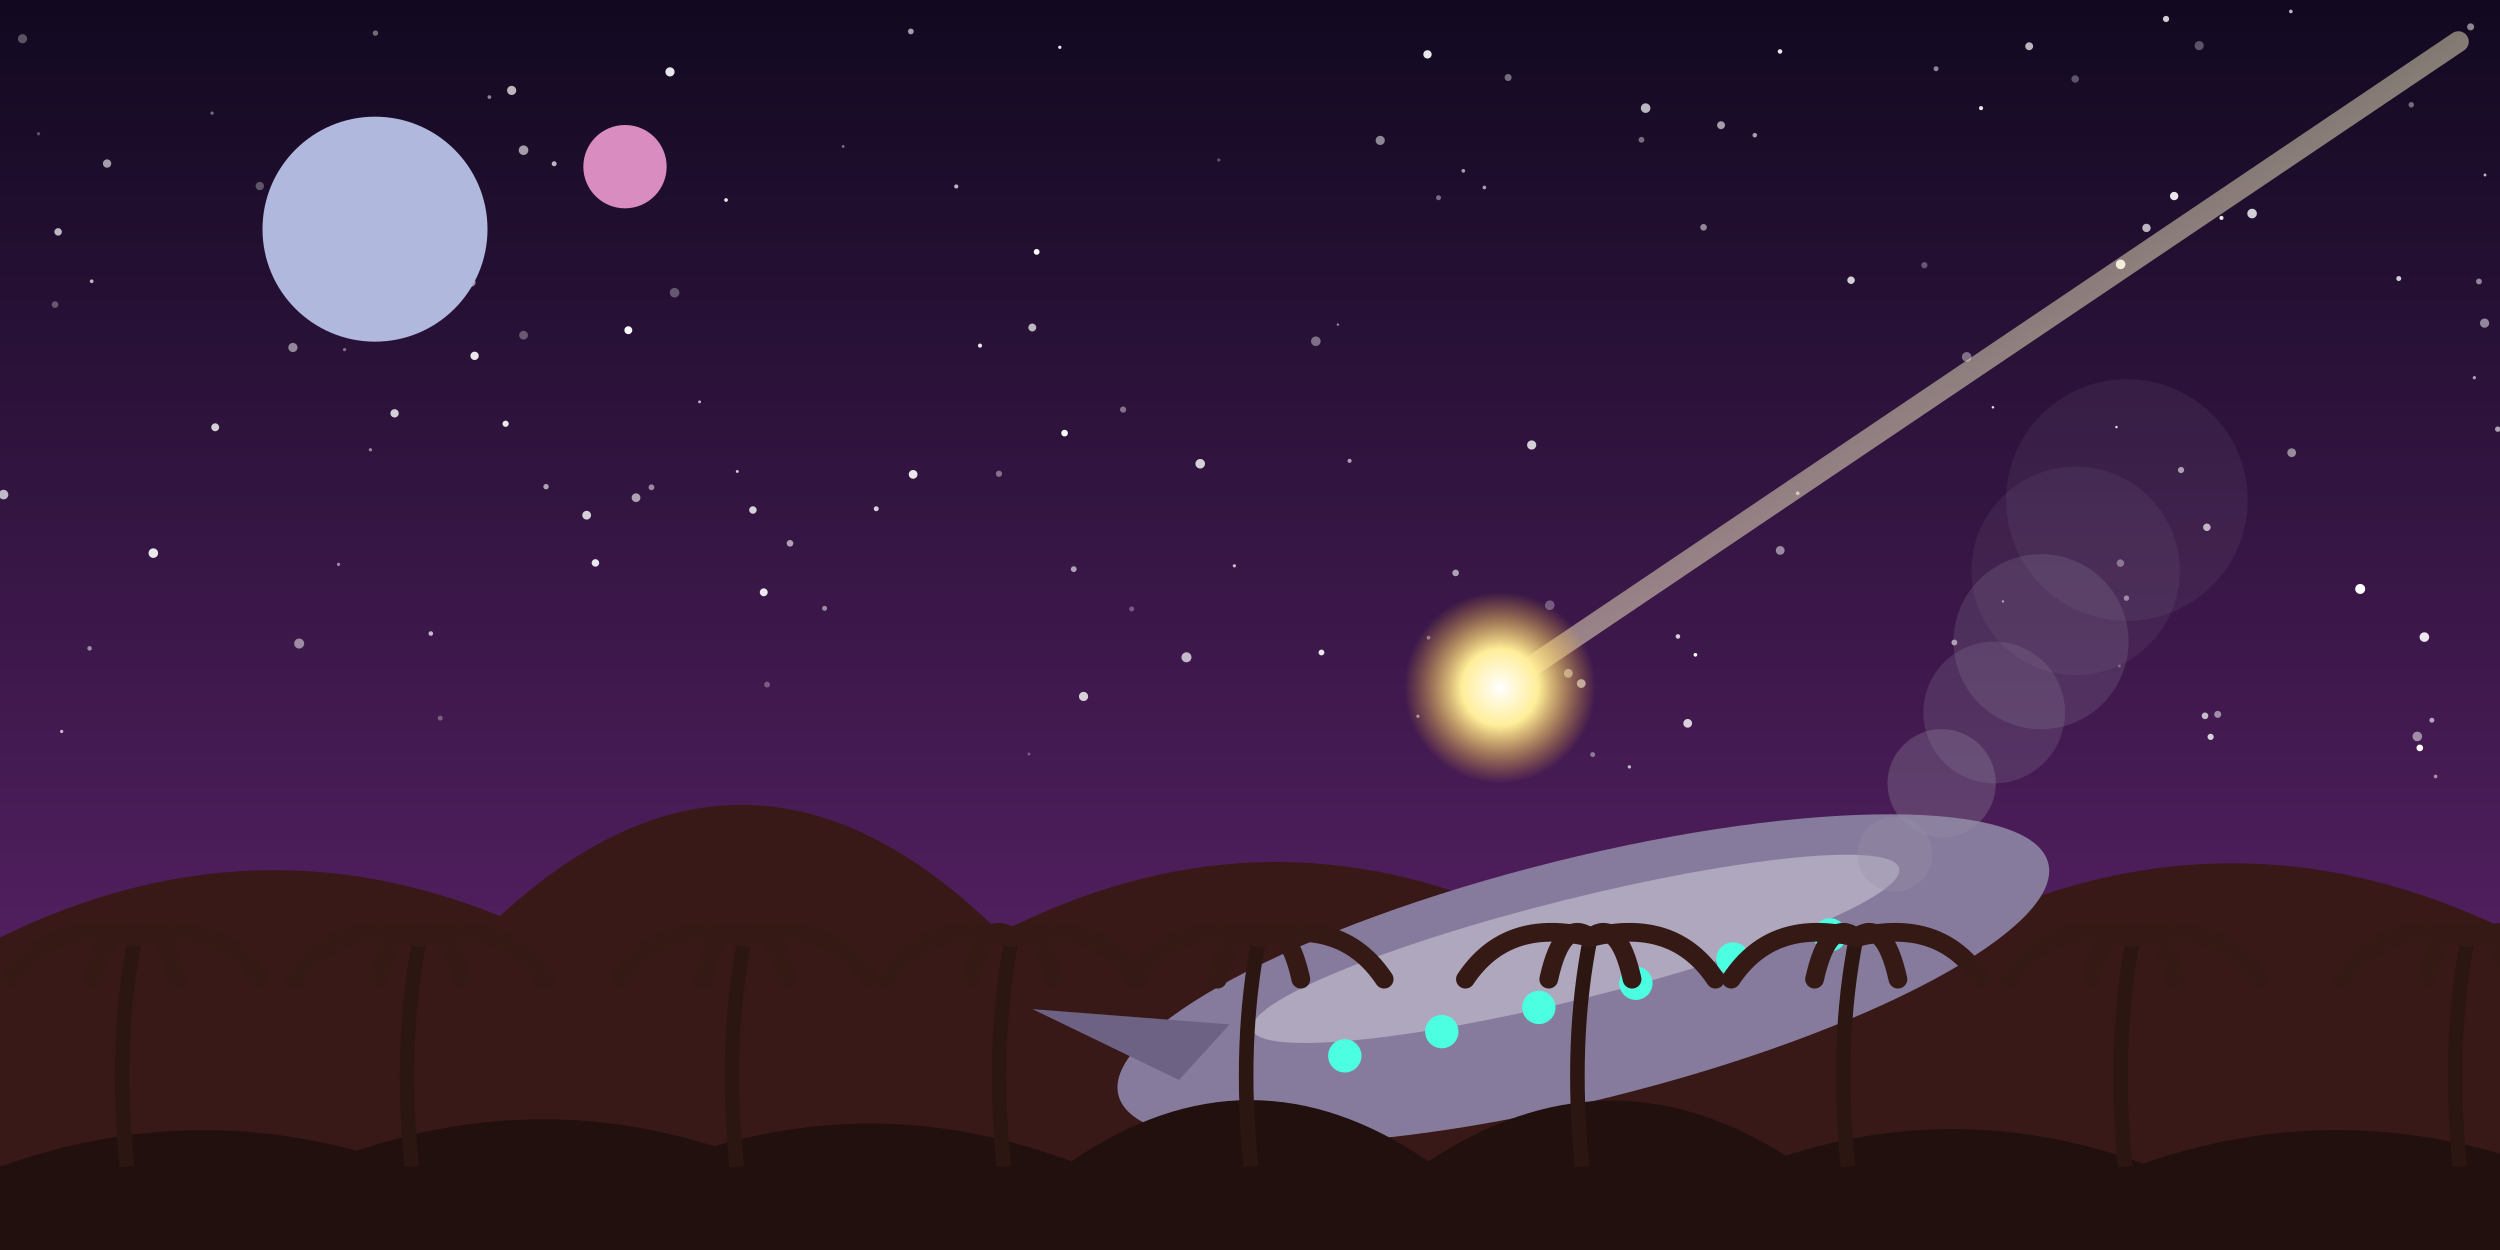
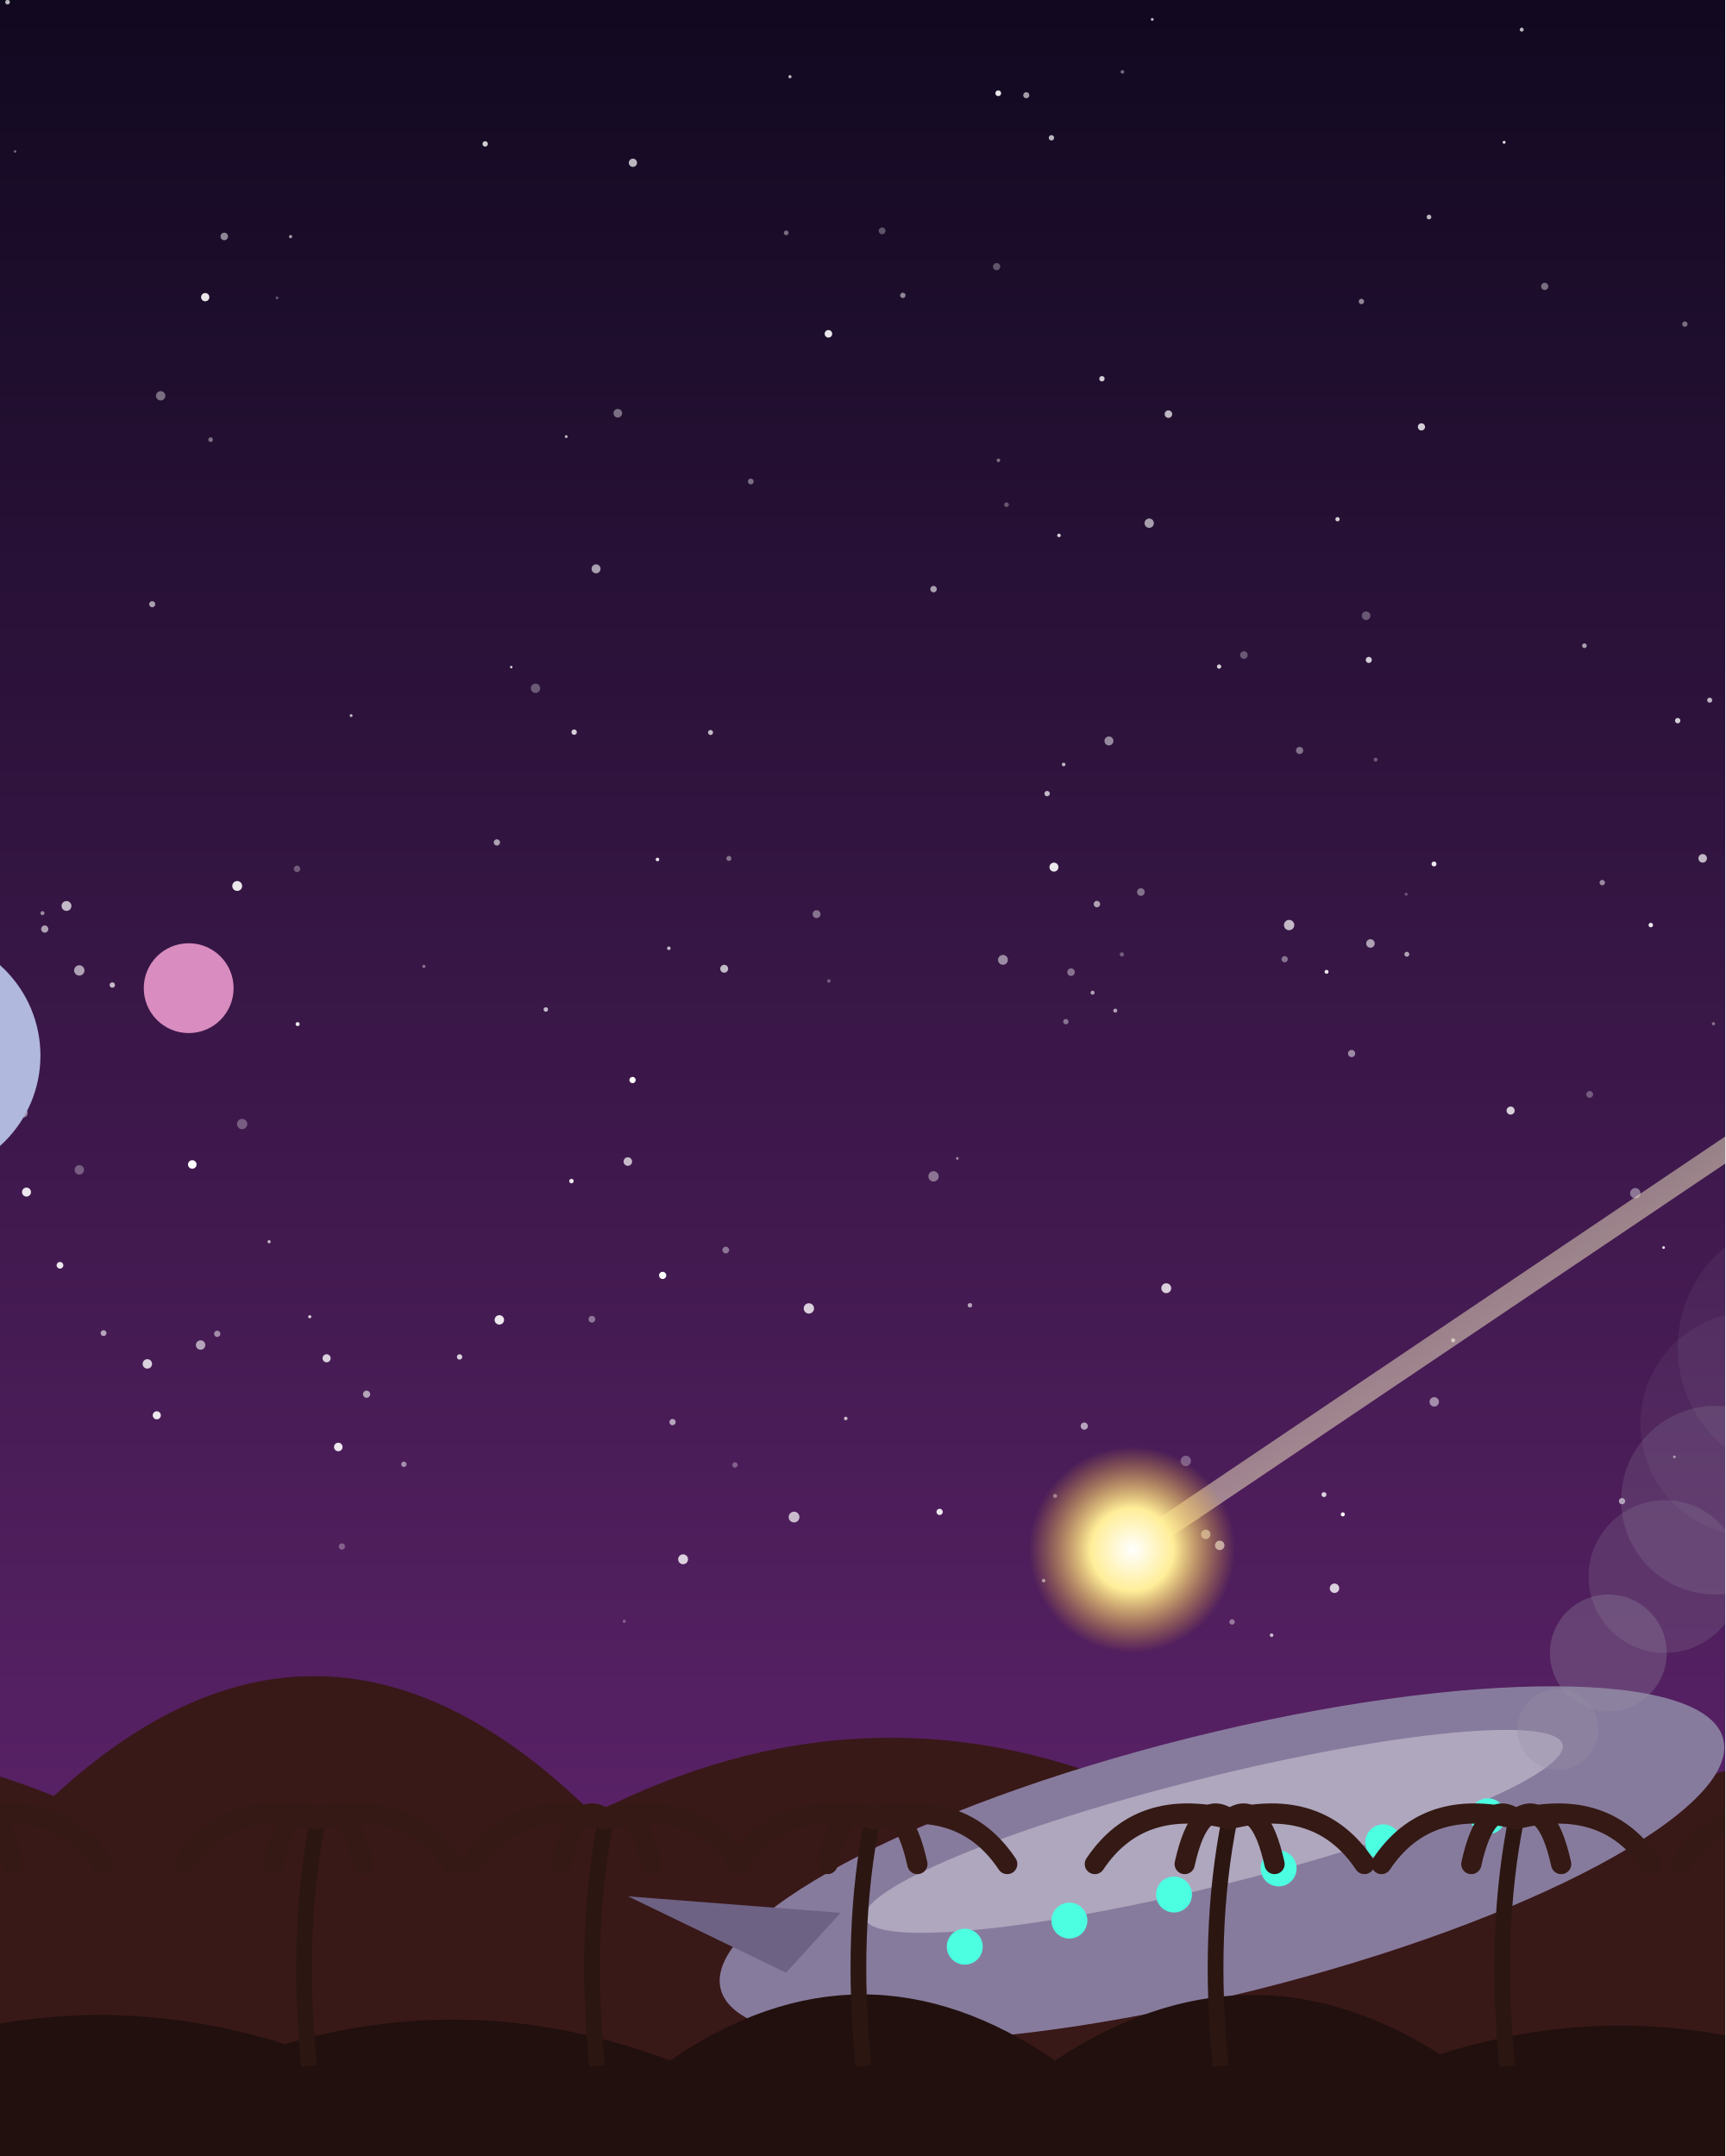
- <svg xmlns="http://www.w3.org/2000/svg" viewBox="0 0 1200 600" preserveAspectRatio="xMidYMid slice" role="img" aria-label="starfall (placeholder cover)">
+ <svg xmlns="http://www.w3.org/2000/svg" viewBox="0 0 960 1200" preserveAspectRatio="xMidYMid slice" role="img" aria-label="starfall (placeholder cover)">
  <defs>
    <linearGradient id="sky" x1="0" y1="0" x2="0" y2="1">
      <stop offset="0" stop-color="hsl(260 55% 8% / 1)" />
      <stop offset="1" stop-color="hsl(290 50% 30% / 1)" />
    </linearGradient>
    <linearGradient id="streak" x1="0" y1="0" x2="1" y2="1">
      <stop offset="0" stop-color="hsl(50 100% 90% / 0)" />
      <stop offset="1" stop-color="hsl(50 100% 90% / .95)" />
    </linearGradient>
    <radialGradient id="head">
      <stop offset="0" stop-color="#fff" />
      <stop offset="0.4" stop-color="hsl(50 100% 80%)" />
      <stop offset="1" stop-color="hsl(40 100% 60% / 0)" />
    </radialGradient>
  </defs>
-   <rect width="1200" height="600" fill="url(#sky)" />
-   <circle cx="1.7" cy="237.4" r="2.3" fill="#fff" opacity="0.7" />
-   <circle cx="266" cy="78.6" r="1.2" fill="#fff" opacity="0.7" />
-   <circle cx="735.2" cy="213.6" r="2.2" fill="#fff" opacity="0.8" />
-   <circle cx="361.4" cy="244.8" r="1.8" fill="#fff" opacity="0.8" />
-   <circle cx="143.6" cy="308.9" r="2.4" fill="#fff" opacity="0.5" />
-   <circle cx="124.7" cy="89.3" r="2" fill="#fff" opacity="0.3" />
-   <circle cx="1192.8" cy="84" r="0.7" fill="#fff" opacity="0.7" />
-   <circle cx="690.5" cy="94.9" r="1.2" fill="#fff" opacity="0.4" />
-   <circle cx="662.5" cy="67.4" r="2.2" fill="#fff" opacity="0.5" />
-   <circle cx="1157.4" cy="50.3" r="1.3" fill="#fff" opacity="0.4" />
-   <circle cx="826.1" cy="60.1" r="1.9" fill="#fff" opacity="0.6" />
-   <circle cx="944" cy="171.3" r="2.3" fill="#fff" opacity="0.4" />
-   <circle cx="789.9" cy="51.9" r="2.3" fill="#fff" opacity="0.7" />
-   <circle cx="470.4" cy="165.9" r="1" fill="#fff" opacity="0.9" />
-   <circle cx="592.5" cy="271.6" r="0.8" fill="#fff" opacity="0.7" />
-   <circle cx="680.6" cy="343.8" r="0.8" fill="#fff" opacity="0.5" />
-   <circle cx="810.1" cy="347.2" r="2.1" fill="#fff" opacity="0.8" />
-   <circle cx="262.1" cy="233.6" r="1.3" fill="#fff" opacity="0.6" />
-   <circle cx="712.5" cy="90" r="0.9" fill="#fff" opacity="0.6" />
-   <circle cx="631.6" cy="163.8" r="2.3" fill="#fff" opacity="0.4" />
-   <circle cx="479.5" cy="227.4" r="1.5" fill="#fff" opacity="0.4" />
-   <circle cx="1198.9" cy="206" r="1.3" fill="#fff" opacity="0.6" />
-   <circle cx="1030.3" cy="109.4" r="2" fill="#fff" opacity="0.7" />
-   <circle cx="420.6" cy="244.2" r="1.2" fill="#fff" opacity="0.8" />
-   <circle cx="782.1" cy="368.1" r="0.8" fill="#fff" opacity="0.7" />
-   <circle cx="634.3" cy="313.2" r="1.4" fill="#fff" opacity="0.9" />
-   <circle cx="698.7" cy="275" r="1.6" fill="#fff" opacity="0.6" />
-   <circle cx="493.9" cy="361.9" r="0.7" fill="#fff" opacity="0.3" />
-   <circle cx="437.2" cy="15.1" r="1.4" fill="#fff" opacity="0.6" />
-   <circle cx="1169.1" cy="372.7" r="0.9" fill="#fff" opacity="0.5" />
-   <circle cx="379.2" cy="260.8" r="1.6" fill="#fff" opacity="0.6" />
-   <circle cx="165.4" cy="167.8" r="0.8" fill="#fff" opacity="0.4" />
-   <circle cx="44" cy="135" r="0.9" fill="#fff" opacity="0.7" />
-   <circle cx="211.3" cy="344.7" r="1.2" fill="#fff" opacity="0.3" />
-   <circle cx="938.1" cy="308.4" r="1.4" fill="#fff" opacity="0.6" />
-   <circle cx="1061.1" cy="353.7" r="1.5" fill="#fff" opacity="0.8" />
-   <circle cx="576.1" cy="222.6" r="2.3" fill="#fff" opacity="0.8" />
-   <circle cx="1017.8" cy="270.3" r="1.8" fill="#fff" opacity="0.4" />
-   <circle cx="1058.4" cy="343.6" r="1.6" fill="#fff" opacity="0.7" />
-   <circle cx="1100" cy="217.3" r="2.1" fill="#fff" opacity="0.5" />
-   <circle cx="459" cy="89.5" r="1" fill="#fff" opacity="0.7" />
-   <circle cx="647.8" cy="221.2" r="1" fill="#fff" opacity="0.6" />
-   <circle cx="759" cy="328.1" r="2.1" fill="#fff" opacity="0.6" />
-   <circle cx="723.9" cy="37.2" r="1.7" fill="#fff" opacity="0.4" />
-   <circle cx="1189.9" cy="135.1" r="1.4" fill="#fff" opacity="0.5" />
-   <circle cx="43" cy="311.2" r="1.1" fill="#fff" opacity="0.5" />
-   <circle cx="1064.5" cy="342.9" r="1.7" fill="#fff" opacity="0.5" />
-   <circle cx="251.3" cy="72.1" r="2.3" fill="#fff" opacity="0.6" />
-   <circle cx="26.4" cy="146.2" r="1.6" fill="#fff" opacity="0.3" />
-   <circle cx="862.9" cy="236.8" r="0.9" fill="#fff" opacity="0.6" />
-   <circle cx="348.5" cy="96" r="0.9" fill="#fff" opacity="0.9" />
-   <circle cx="685.7" cy="306.1" r="0.9" fill="#fff" opacity="0.4" />
-   <circle cx="1132.9" cy="282.7" r="2.4" fill="#fff" opacity="1" />
-   <circle cx="743.9" cy="290.5" r="2.3" fill="#fff" opacity="0.3" />
-   <circle cx="162.5" cy="270.9" r="0.8" fill="#fff" opacity="0.5" />
-   <circle cx="495.5" cy="157.2" r="1.9" fill="#fff" opacity="0.7" />
-   <circle cx="51.4" cy="78.5" r="2" fill="#fff" opacity="0.6" />
-   <circle cx="234.9" cy="46.6" r="0.9" fill="#fff" opacity="0.5" />
-   <circle cx="226.3" cy="135.6" r="2" fill="#fff" opacity="0.5" />
-   <circle cx="1167.3" cy="345.7" r="1.2" fill="#fff" opacity="0.6" />
-   <circle cx="1192.6" cy="155.1" r="2.2" fill="#fff" opacity="0.5" />
-   <circle cx="103.3" cy="205.1" r="1.9" fill="#fff" opacity="0.8" />
-   <circle cx="438.3" cy="227.7" r="2.1" fill="#fff" opacity="0.9" />
-   <circle cx="1017.3" cy="319.7" r="0.7" fill="#fff" opacity="0.3" />
-   <circle cx="27.9" cy="111.3" r="1.8" fill="#fff" opacity="0.7" />
-   <circle cx="251.3" cy="160.9" r="2.1" fill="#fff" opacity="0.3" />
-   <circle cx="1163.7" cy="305.8" r="2.3" fill="#fff" opacity="0.9" />
-   <circle cx="245.6" cy="43.4" r="2.2" fill="#fff" opacity="0.7" />
-   <circle cx="929.3" cy="33" r="1.2" fill="#fff" opacity="0.5" />
-   <circle cx="1039.7" cy="9.1" r="1.5" fill="#fff" opacity="0.8" />
-   <circle cx="961.4" cy="288.7" r="0.6" fill="#fff" opacity="0.6" />
-   <circle cx="285.8" cy="270.2" r="1.8" fill="#fff" opacity="0.9" />
-   <circle cx="764.5" cy="362.2" r="1.2" fill="#fff" opacity="0.4" />
-   <circle cx="242.7" cy="203.4" r="1.5" fill="#fff" opacity="0.9" />
-   <circle cx="189.4" cy="198.4" r="2" fill="#fff" opacity="0.8" />
-   <circle cx="301.6" cy="158.5" r="1.9" fill="#fff" opacity="1" />
-   <circle cx="335.8" cy="192.9" r="0.7" fill="#fff" opacity="0.7" />
-   <circle cx="1161.5" cy="359" r="1.6" fill="#fff" opacity="1" />
-   <circle cx="196.8" cy="155.8" r="1.9" fill="#fff" opacity="0.7" />
-   <circle cx="312.7" cy="233.9" r="1.4" fill="#fff" opacity="0.5" />
-   <circle cx="950.9" cy="51.9" r="1" fill="#fff" opacity="0.9" />
-   <circle cx="543.2" cy="292.3" r="1.2" fill="#fff" opacity="0.3" />
-   <circle cx="685.2" cy="26.1" r="2" fill="#fff" opacity="0.9" />
-   <circle cx="996.1" cy="37.9" r="1.8" fill="#fff" opacity="0.3" />
-   <circle cx="140.6" cy="166.8" r="2.2" fill="#fff" opacity="0.5" />
-   <circle cx="101.8" cy="54.3" r="0.8" fill="#fff" opacity="0.4" />
-   <circle cx="642.2" cy="155.8" r="0.6" fill="#fff" opacity="0.5" />
-   <circle cx="1081" cy="102.5" r="2.3" fill="#fff" opacity="0.8" />
-   <circle cx="353.9" cy="226.3" r="0.7" fill="#fff" opacity="0.8" />
-   <circle cx="508.7" cy="22.7" r="0.8" fill="#fff" opacity="0.9" />
-   <circle cx="395.8" cy="292" r="1.2" fill="#fff" opacity="0.5" />
-   <circle cx="923.7" cy="127.3" r="1.5" fill="#fff" opacity="0.3" />
-   <circle cx="404.7" cy="70.3" r="0.7" fill="#fff" opacity="0.4" />
-   <circle cx="888.5" cy="134.5" r="1.8" fill="#fff" opacity="0.8" />
-   <circle cx="813.8" cy="314.3" r="0.9" fill="#fff" opacity="1" />
-   <circle cx="1043.6" cy="94.1" r="2" fill="#fff" opacity="0.9" />
-   <circle cx="1066.3" cy="104.6" r="1" fill="#fff" opacity="0.9" />
-   <circle cx="787.9" cy="67.1" r="1.4" fill="#fff" opacity="0.4" />
-   <circle cx="752.8" cy="323.2" r="2.1" fill="#fff" opacity="0.5" />
-   <circle cx="511" cy="207.9" r="1.6" fill="#fff" opacity="1" />
-   <circle cx="305.3" cy="238.9" r="2.1" fill="#fff" opacity="0.6" />
-   <circle cx="520.1" cy="334.3" r="2.2" fill="#fff" opacity="0.8" />
-   <circle cx="180.2" cy="15.9" r="1.3" fill="#fff" opacity="0.4" />
-   <circle cx="1059.3" cy="253.1" r="1.8" fill="#fff" opacity="0.7" />
-   <circle cx="585" cy="76.8" r="0.8" fill="#fff" opacity="0.3" />
-   <circle cx="515.4" cy="273.2" r="1.4" fill="#fff" opacity="0.6" />
-   <circle cx="956.6" cy="195.5" r="0.6" fill="#fff" opacity="0.9" />
-   <circle cx="702.4" cy="82" r="0.9" fill="#fff" opacity="0.6" />
-   <circle cx="854.4" cy="24.7" r="1.1" fill="#fff" opacity="0.9" />
-   <circle cx="323.8" cy="140.5" r="2.3" fill="#fff" opacity="0.3" />
-   <circle cx="569.5" cy="315.5" r="2.4" fill="#fff" opacity="0.7" />
-   <circle cx="177.8" cy="215.9" r="0.8" fill="#fff" opacity="0.5" />
-   <circle cx="10.8" cy="18.6" r="2.2" fill="#fff" opacity="0.3" />
-   <circle cx="206.8" cy="304.1" r="1.1" fill="#fff" opacity="0.7" />
-   <circle cx="227.8" cy="170.8" r="2" fill="#fff" opacity="0.9" />
-   <circle cx="321.6" cy="34.5" r="2.2" fill="#fff" opacity="0.9" />
-   <circle cx="1055.6" cy="21.9" r="2.2" fill="#fff" opacity="0.3" />
-   <circle cx="854.5" cy="264.2" r="2.1" fill="#fff" opacity="0.5" />
-   <circle cx="1099.6" cy="5.5" r="0.9" fill="#fff" opacity="0.7" />
-   <circle cx="497.6" cy="120.9" r="1.4" fill="#fff" opacity="1" />
-   <circle cx="366.6" cy="284.3" r="1.9" fill="#fff" opacity="0.9" />
-   <circle cx="805.4" cy="305.5" r="1.1" fill="#fff" opacity="0.8" />
-   <circle cx="18.5" cy="64.2" r="0.8" fill="#fff" opacity="0.3" />
-   <circle cx="817.7" cy="109.1" r="1.6" fill="#fff" opacity="0.5" />
-   <circle cx="1187.7" cy="181.3" r="0.8" fill="#fff" opacity="0.6" />
-   <circle cx="1015.9" cy="205" r="0.6" fill="#fff" opacity="0.9" />
-   <circle cx="1046.9" cy="225.6" r="1.5" fill="#fff" opacity="0.6" />
-   <circle cx="1160.3" cy="353.5" r="2.3" fill="#fff" opacity="0.5" />
-   <circle cx="1151.4" cy="133.7" r="1.2" fill="#fff" opacity="0.8" />
-   <circle cx="1185.9" cy="12.9" r="1.7" fill="#fff" opacity="0.5" />
-   <circle cx="539.1" cy="196.6" r="1.5" fill="#fff" opacity="0.4" />
-   <circle cx="1017.9" cy="126.9" r="2.3" fill="#fff" opacity="0.9" />
-   <circle cx="974" cy="22.2" r="1.9" fill="#fff" opacity="0.7" />
-   <circle cx="29.6" cy="351.1" r="0.8" fill="#fff" opacity="0.7" />
-   <circle cx="73.6" cy="265.5" r="2.3" fill="#fff" opacity="0.9" />
-   <circle cx="309.8" cy="78.9" r="1" fill="#fff" opacity="0.4" />
-   <circle cx="842.3" cy="64.9" r="1.1" fill="#fff" opacity="0.6" />
-   <circle cx="368.2" cy="328.6" r="1.4" fill="#fff" opacity="0.3" />
-   <circle cx="281.6" cy="247.3" r="2.1" fill="#fff" opacity="0.8" />
-   <circle cx="1020.7" cy="287.1" r="1.3" fill="#fff" opacity="0.5" />
-   <circle cx="180" cy="110" r="54" fill="hsl(230 40% 78%)" />
-   <circle cx="300" cy="80" r="20" fill="hsl(320 50% 70%)" />
-   <line x1="1180" y1="20" x2="720" y2="330" stroke="url(#streak)" stroke-width="10" stroke-linecap="round" />
-   <circle cx="720" cy="330" r="46" fill="url(#head)" />
-   <path d="M0 600 L0 450 Q120 391 240 439.7 Q360 329.1 480 447.7 Q600 386.2 720 436.1 Q840 384.5 960 437.2 Q1080 388 1200 444.8 L1200 600 Z" fill="hsl(0 40% 16% / 1)" />
-   <g transform="rotate(-14 760 470)">
-     <ellipse cx="760" cy="470" rx="230" ry="58" fill="hsl(260 15% 55% / 1)" />
-     <ellipse cx="760" cy="455" rx="160" ry="24" fill="hsl(260 15% 70% / 1)" />
-     <circle cx="640" cy="478" r="8" fill="hsl(170 100% 65%)" />
-     <circle cx="688" cy="478" r="8" fill="hsl(170 100% 65%)" />
-     <circle cx="736" cy="478" r="8" fill="hsl(170 100% 65%)" />
-     <circle cx="784" cy="478" r="8" fill="hsl(170 100% 65%)" />
-     <circle cx="832" cy="478" r="8" fill="hsl(170 100% 65%)" />
-     <circle cx="880" cy="478" r="8" fill="hsl(170 100% 65%)" />
-     <polygon points="560,470 500,420 590,450" fill="hsl(260 15% 45% / 1)" />
+   <rect width="960" height="1200" fill="url(#sky)" />
+   <circle cx="744.3" cy="289" r="1.2" fill="#fff" opacity="0.8" />
+   <circle cx="555.5" cy="51.9" r="1.6" fill="#fff" opacity="0.9" />
+   <circle cx="372.2" cy="527.8" r="1" fill="#fff" opacity="0.7" />
+   <circle cx="84.7" cy="336.3" r="1.7" fill="#fff" opacity="0.6" />
+   <circle cx="613.2" cy="210.8" r="1.5" fill="#fff" opacity="0.8" />
+   <circle cx="195.4" cy="398.3" r="0.8" fill="#fff" opacity="0.7" />
+   <circle cx="331.7" cy="316.6" r="2.5" fill="#fff" opacity="0.6" />
+   <circle cx="554.6" cy="148.4" r="2" fill="#fff" opacity="0.3" />
+   <circle cx="610.4" cy="503.2" r="1.8" fill="#fff" opacity="0.6" />
+   <circle cx="161.7" cy="131.7" r="0.9" fill="#fff" opacity="0.6" />
+   <circle cx="461" cy="185.8" r="2.1" fill="#fff" opacity="0.9" />
+   <circle cx="560.1" cy="280.9" r="1.3" fill="#fff" opacity="0.3" />
+   <circle cx="343.8" cy="230" r="2.4" fill="#fff" opacity="0.4" />
+   <circle cx="352.2" cy="90.6" r="2.3" fill="#fff" opacity="0.7" />
+   <circle cx="678.4" cy="371" r="1.2" fill="#fff" opacity="0.8" />
+   <circle cx="315.1" cy="243" r="0.8" fill="#fff" opacity="0.7" />
+   <circle cx="951.4" cy="389.7" r="1.4" fill="#fff" opacity="0.7" />
+   <circle cx="589.3" cy="298" r="1" fill="#fff" opacity="0.8" />
+   <circle cx="846.8" cy="16.5" r="1.1" fill="#fff" opacity="0.7" />
+   <circle cx="24.9" cy="517.1" r="2" fill="#fff" opacity="0.6" />
+   <circle cx="117.2" cy="244.7" r="1.3" fill="#fff" opacity="0.4" />
+   <circle cx="437.5" cy="129.6" r="1.3" fill="#fff" opacity="0.4" />
+   <circle cx="403" cy="539.2" r="2.2" fill="#fff" opacity="0.7" />
+   <circle cx="454.4" cy="508.8" r="2.2" fill="#fff" opacity="0.4" />
+   <circle cx="692.2" cy="364.6" r="2.1" fill="#fff" opacity="0.3" />
+   <circle cx="8.4" cy="84.3" r="0.7" fill="#fff" opacity="0.4" />
+   <circle cx="761.7" cy="367.3" r="1.7" fill="#fff" opacity="0.8" />
+   <circle cx="284.5" cy="371.3" r="0.7" fill="#fff" opacity="0.8" />
+   <circle cx="571.1" cy="53" r="1.7" fill="#fff" opacity="0.6" />
+   <circle cx="837" cy="79.2" r="0.8" fill="#fff" opacity="0.9" />
+   <circle cx="933.6" cy="401.1" r="1.5" fill="#fff" opacity="0.8" />
+   <circle cx="937.6" cy="180.4" r="1.5" fill="#fff" opacity="0.4" />
+   <circle cx="596" cy="541.1" r="2.1" fill="#fff" opacity="0.4" />
+   <circle cx="582.7" cy="441.7" r="1.5" fill="#fff" opacity="0.7" />
+   <circle cx="591.9" cy="425.5" r="1" fill="#fff" opacity="0.7" />
+   <circle cx="555.6" cy="256.2" r="1" fill="#fff" opacity="0.4" />
+   <circle cx="760.2" cy="342.7" r="2.4" fill="#fff" opacity="0.3" />
+   <circle cx="738.2" cy="540.9" r="1.1" fill="#fff" opacity="0.9" />
+   <circle cx="782.5" cy="497.7" r="0.8" fill="#fff" opacity="0.3" />
+   <circle cx="319.5" cy="407.5" r="1.5" fill="#fff" opacity="0.8" />
+   <circle cx="757.6" cy="167.8" r="1.5" fill="#fff" opacity="0.5" />
+   <circle cx="124.8" cy="131.6" r="2.1" fill="#fff" opacity="0.5" />
+   <circle cx="639.5" cy="291.2" r="2.6" fill="#fff" opacity="0.6" />
+   <circle cx="395.4" cy="407.7" r="1.4" fill="#fff" opacity="0.7" />
+   <circle cx="585.1" cy="76.7" r="1.5" fill="#fff" opacity="0.7" />
+   <circle cx="765.5" cy="422.8" r="1.1" fill="#fff" opacity="0.3" />
+   <circle cx="650.2" cy="230.5" r="2.1" fill="#fff" opacity="0.7" />
+   <circle cx="490.9" cy="128.5" r="1.9" fill="#fff" opacity="0.3" />
+   <circle cx="795.2" cy="120.8" r="1.3" fill="#fff" opacity="0.7" />
+   <circle cx="417.8" cy="268" r="1.6" fill="#fff" opacity="0.4" />
+   <circle cx="859.6" cy="159.4" r="2" fill="#fff" opacity="0.4" />
+   <circle cx="270" cy="80.1" r="1.5" fill="#fff" opacity="0.8" />
+   <circle cx="953.5" cy="569.8" r="0.9" fill="#fff" opacity="0.4" />
+   <circle cx="4.2" cy="1.2" r="1.3" fill="#fff" opacity="0.7" />
+   <circle cx="881.7" cy="359.4" r="1.3" fill="#fff" opacity="0.6" />
+   <circle cx="723.2" cy="417.7" r="2" fill="#fff" opacity="0.4" />
+   <circle cx="298" cy="383.1" r="2.6" fill="#fff" opacity="0.3" />
+   <circle cx="791" cy="237.6" r="2" fill="#fff" opacity="0.8" />
+   <circle cx="624.6" cy="40" r="1" fill="#fff" opacity="0.4" />
+   <circle cx="502.4" cy="164.4" r="1.5" fill="#fff" opacity="0.5" />
+   <circle cx="641.2" cy="10.8" r="0.8" fill="#fff" opacity="0.7" />
+   <circle cx="624.3" cy="531.2" r="1.2" fill="#fff" opacity="0.3" />
+   <circle cx="89.4" cy="220.3" r="2.6" fill="#fff" opacity="0.4" />
+   <circle cx="439.6" cy="42.7" r="0.9" fill="#fff" opacity="0.7" />
+   <circle cx="154.2" cy="165.8" r="0.8" fill="#fff" opacity="0.3" />
+   <circle cx="165.3" cy="483.6" r="1.8" fill="#fff" opacity="0.3" />
+   <circle cx="519.5" cy="327.9" r="1.8" fill="#fff" opacity="0.6" />
+   <circle cx="114.2" cy="165.4" r="2.3" fill="#fff" opacity="0.9" />
+   <circle cx="405.6" cy="477.8" r="1.4" fill="#fff" opacity="0.4" />
+   <circle cx="617.1" cy="412.4" r="2.5" fill="#fff" opacity="0.5" />
+   <g transform="translate(-270 450) scale(1.25)">
+     <circle cx="1.7" cy="237.4" r="2.3" fill="#fff" opacity="0.7" />
+     <circle cx="266" cy="78.6" r="1.2" fill="#fff" opacity="0.7" />
+     <circle cx="735.2" cy="213.6" r="2.2" fill="#fff" opacity="0.8" />
+     <circle cx="361.4" cy="244.8" r="1.8" fill="#fff" opacity="0.8" />
+     <circle cx="143.6" cy="308.9" r="2.4" fill="#fff" opacity="0.5" />
+     <circle cx="124.7" cy="89.3" r="2" fill="#fff" opacity="0.3" />
+     <circle cx="1192.8" cy="84" r="0.7" fill="#fff" opacity="0.7" />
+     <circle cx="690.5" cy="94.9" r="1.2" fill="#fff" opacity="0.4" />
+     <circle cx="662.5" cy="67.4" r="2.2" fill="#fff" opacity="0.5" />
+     <circle cx="1157.4" cy="50.3" r="1.3" fill="#fff" opacity="0.4" />
+     <circle cx="826.1" cy="60.1" r="1.9" fill="#fff" opacity="0.6" />
+     <circle cx="944" cy="171.3" r="2.3" fill="#fff" opacity="0.4" />
+     <circle cx="789.9" cy="51.9" r="2.3" fill="#fff" opacity="0.7" />
+     <circle cx="470.4" cy="165.9" r="1" fill="#fff" opacity="0.9" />
+     <circle cx="592.5" cy="271.6" r="0.8" fill="#fff" opacity="0.7" />
+     <circle cx="680.6" cy="343.8" r="0.8" fill="#fff" opacity="0.5" />
+     <circle cx="810.1" cy="347.2" r="2.1" fill="#fff" opacity="0.8" />
+     <circle cx="262.1" cy="233.6" r="1.3" fill="#fff" opacity="0.6" />
+     <circle cx="712.5" cy="90" r="0.9" fill="#fff" opacity="0.6" />
+     <circle cx="631.6" cy="163.8" r="2.3" fill="#fff" opacity="0.4" />
+     <circle cx="479.5" cy="227.4" r="1.5" fill="#fff" opacity="0.4" />
+     <circle cx="1198.9" cy="206" r="1.3" fill="#fff" opacity="0.6" />
+     <circle cx="1030.3" cy="109.4" r="2" fill="#fff" opacity="0.7" />
+     <circle cx="420.6" cy="244.2" r="1.2" fill="#fff" opacity="0.8" />
+     <circle cx="782.1" cy="368.1" r="0.8" fill="#fff" opacity="0.7" />
+     <circle cx="634.3" cy="313.2" r="1.4" fill="#fff" opacity="0.9" />
+     <circle cx="698.7" cy="275" r="1.6" fill="#fff" opacity="0.6" />
+     <circle cx="493.9" cy="361.9" r="0.7" fill="#fff" opacity="0.3" />
+     <circle cx="437.2" cy="15.1" r="1.4" fill="#fff" opacity="0.6" />
+     <circle cx="1169.1" cy="372.7" r="0.9" fill="#fff" opacity="0.5" />
+     <circle cx="379.2" cy="260.8" r="1.6" fill="#fff" opacity="0.6" />
+     <circle cx="165.4" cy="167.8" r="0.8" fill="#fff" opacity="0.4" />
+     <circle cx="44" cy="135" r="0.9" fill="#fff" opacity="0.7" />
+     <circle cx="211.3" cy="344.7" r="1.2" fill="#fff" opacity="0.3" />
+     <circle cx="938.1" cy="308.4" r="1.4" fill="#fff" opacity="0.6" />
+     <circle cx="1061.1" cy="353.7" r="1.5" fill="#fff" opacity="0.8" />
+     <circle cx="576.1" cy="222.6" r="2.3" fill="#fff" opacity="0.8" />
+     <circle cx="1017.8" cy="270.3" r="1.8" fill="#fff" opacity="0.4" />
+     <circle cx="1058.4" cy="343.6" r="1.6" fill="#fff" opacity="0.7" />
+     <circle cx="1100" cy="217.3" r="2.1" fill="#fff" opacity="0.5" />
+     <circle cx="459" cy="89.5" r="1" fill="#fff" opacity="0.7" />
+     <circle cx="647.8" cy="221.2" r="1" fill="#fff" opacity="0.6" />
+     <circle cx="759" cy="328.1" r="2.1" fill="#fff" opacity="0.6" />
+     <circle cx="723.9" cy="37.2" r="1.7" fill="#fff" opacity="0.4" />
+     <circle cx="1189.9" cy="135.1" r="1.4" fill="#fff" opacity="0.5" />
+     <circle cx="43" cy="311.2" r="1.1" fill="#fff" opacity="0.5" />
+     <circle cx="1064.5" cy="342.9" r="1.7" fill="#fff" opacity="0.5" />
+     <circle cx="251.3" cy="72.1" r="2.3" fill="#fff" opacity="0.6" />
+     <circle cx="26.4" cy="146.2" r="1.6" fill="#fff" opacity="0.3" />
+     <circle cx="862.9" cy="236.8" r="0.9" fill="#fff" opacity="0.6" />
+     <circle cx="348.5" cy="96" r="0.9" fill="#fff" opacity="0.9" />
+     <circle cx="685.7" cy="306.1" r="0.9" fill="#fff" opacity="0.4" />
+     <circle cx="1132.9" cy="282.7" r="2.4" fill="#fff" opacity="1" />
+     <circle cx="743.9" cy="290.5" r="2.3" fill="#fff" opacity="0.3" />
+     <circle cx="162.5" cy="270.9" r="0.8" fill="#fff" opacity="0.5" />
+     <circle cx="495.5" cy="157.2" r="1.9" fill="#fff" opacity="0.7" />
+     <circle cx="51.4" cy="78.5" r="2" fill="#fff" opacity="0.6" />
+     <circle cx="234.9" cy="46.6" r="0.9" fill="#fff" opacity="0.5" />
+     <circle cx="226.3" cy="135.6" r="2" fill="#fff" opacity="0.5" />
+     <circle cx="1167.3" cy="345.7" r="1.2" fill="#fff" opacity="0.6" />
+     <circle cx="1192.6" cy="155.1" r="2.2" fill="#fff" opacity="0.5" />
+     <circle cx="103.3" cy="205.1" r="1.9" fill="#fff" opacity="0.8" />
+     <circle cx="438.3" cy="227.7" r="2.1" fill="#fff" opacity="0.9" />
+     <circle cx="1017.3" cy="319.7" r="0.7" fill="#fff" opacity="0.3" />
+     <circle cx="27.9" cy="111.3" r="1.8" fill="#fff" opacity="0.7" />
+     <circle cx="251.3" cy="160.9" r="2.1" fill="#fff" opacity="0.3" />
+     <circle cx="1163.7" cy="305.8" r="2.3" fill="#fff" opacity="0.9" />
+     <circle cx="245.6" cy="43.4" r="2.2" fill="#fff" opacity="0.7" />
+     <circle cx="929.3" cy="33" r="1.2" fill="#fff" opacity="0.5" />
+     <circle cx="1039.7" cy="9.1" r="1.5" fill="#fff" opacity="0.8" />
+     <circle cx="961.4" cy="288.7" r="0.6" fill="#fff" opacity="0.6" />
+     <circle cx="285.8" cy="270.2" r="1.8" fill="#fff" opacity="0.9" />
+     <circle cx="764.5" cy="362.2" r="1.2" fill="#fff" opacity="0.4" />
+     <circle cx="242.7" cy="203.4" r="1.5" fill="#fff" opacity="0.9" />
+     <circle cx="189.4" cy="198.4" r="2" fill="#fff" opacity="0.8" />
+     <circle cx="301.6" cy="158.5" r="1.9" fill="#fff" opacity="1" />
+     <circle cx="335.8" cy="192.9" r="0.7" fill="#fff" opacity="0.7" />
+     <circle cx="1161.5" cy="359" r="1.6" fill="#fff" opacity="1" />
+     <circle cx="196.8" cy="155.8" r="1.9" fill="#fff" opacity="0.7" />
+     <circle cx="312.7" cy="233.9" r="1.4" fill="#fff" opacity="0.5" />
+     <circle cx="950.9" cy="51.9" r="1" fill="#fff" opacity="0.9" />
+     <circle cx="543.2" cy="292.3" r="1.2" fill="#fff" opacity="0.3" />
+     <circle cx="685.2" cy="26.1" r="2" fill="#fff" opacity="0.9" />
+     <circle cx="996.1" cy="37.9" r="1.8" fill="#fff" opacity="0.3" />
+     <circle cx="140.6" cy="166.8" r="2.2" fill="#fff" opacity="0.5" />
+     <circle cx="101.8" cy="54.3" r="0.8" fill="#fff" opacity="0.4" />
+     <circle cx="642.2" cy="155.8" r="0.6" fill="#fff" opacity="0.5" />
+     <circle cx="1081" cy="102.5" r="2.3" fill="#fff" opacity="0.8" />
+     <circle cx="353.9" cy="226.3" r="0.7" fill="#fff" opacity="0.8" />
+     <circle cx="508.7" cy="22.7" r="0.8" fill="#fff" opacity="0.9" />
+     <circle cx="395.8" cy="292" r="1.2" fill="#fff" opacity="0.5" />
+     <circle cx="923.7" cy="127.3" r="1.5" fill="#fff" opacity="0.3" />
+     <circle cx="404.7" cy="70.3" r="0.7" fill="#fff" opacity="0.4" />
+     <circle cx="888.5" cy="134.5" r="1.8" fill="#fff" opacity="0.8" />
+     <circle cx="813.8" cy="314.3" r="0.9" fill="#fff" opacity="1" />
+     <circle cx="1043.6" cy="94.1" r="2" fill="#fff" opacity="0.9" />
+     <circle cx="1066.3" cy="104.6" r="1" fill="#fff" opacity="0.9" />
+     <circle cx="787.9" cy="67.1" r="1.4" fill="#fff" opacity="0.4" />
+     <circle cx="752.8" cy="323.2" r="2.1" fill="#fff" opacity="0.5" />
+     <circle cx="511" cy="207.9" r="1.6" fill="#fff" opacity="1" />
+     <circle cx="305.3" cy="238.9" r="2.1" fill="#fff" opacity="0.6" />
+     <circle cx="520.1" cy="334.3" r="2.2" fill="#fff" opacity="0.8" />
+     <circle cx="180.2" cy="15.9" r="1.3" fill="#fff" opacity="0.4" />
+     <circle cx="1059.3" cy="253.1" r="1.8" fill="#fff" opacity="0.7" />
+     <circle cx="585" cy="76.8" r="0.8" fill="#fff" opacity="0.3" />
+     <circle cx="515.4" cy="273.2" r="1.4" fill="#fff" opacity="0.6" />
+     <circle cx="956.6" cy="195.5" r="0.6" fill="#fff" opacity="0.9" />
+     <circle cx="702.4" cy="82" r="0.9" fill="#fff" opacity="0.6" />
+     <circle cx="854.4" cy="24.7" r="1.1" fill="#fff" opacity="0.9" />
+     <circle cx="323.8" cy="140.5" r="2.3" fill="#fff" opacity="0.3" />
+     <circle cx="569.5" cy="315.5" r="2.4" fill="#fff" opacity="0.7" />
+     <circle cx="177.8" cy="215.9" r="0.8" fill="#fff" opacity="0.5" />
+     <circle cx="10.8" cy="18.6" r="2.2" fill="#fff" opacity="0.3" />
+     <circle cx="206.8" cy="304.1" r="1.1" fill="#fff" opacity="0.7" />
+     <circle cx="227.8" cy="170.8" r="2" fill="#fff" opacity="0.9" />
+     <circle cx="321.6" cy="34.5" r="2.2" fill="#fff" opacity="0.9" />
+     <circle cx="1055.6" cy="21.9" r="2.2" fill="#fff" opacity="0.3" />
+     <circle cx="854.5" cy="264.2" r="2.1" fill="#fff" opacity="0.5" />
+     <circle cx="1099.6" cy="5.5" r="0.9" fill="#fff" opacity="0.7" />
+     <circle cx="497.6" cy="120.9" r="1.4" fill="#fff" opacity="1" />
+     <circle cx="366.6" cy="284.3" r="1.9" fill="#fff" opacity="0.9" />
+     <circle cx="805.4" cy="305.5" r="1.1" fill="#fff" opacity="0.8" />
+     <circle cx="18.5" cy="64.2" r="0.8" fill="#fff" opacity="0.3" />
+     <circle cx="817.7" cy="109.1" r="1.6" fill="#fff" opacity="0.5" />
+     <circle cx="1187.7" cy="181.3" r="0.8" fill="#fff" opacity="0.6" />
+     <circle cx="1015.9" cy="205" r="0.6" fill="#fff" opacity="0.9" />
+     <circle cx="1046.9" cy="225.6" r="1.5" fill="#fff" opacity="0.6" />
+     <circle cx="1160.3" cy="353.5" r="2.3" fill="#fff" opacity="0.5" />
+     <circle cx="1151.4" cy="133.7" r="1.2" fill="#fff" opacity="0.8" />
+     <circle cx="1185.9" cy="12.9" r="1.7" fill="#fff" opacity="0.5" />
+     <circle cx="539.1" cy="196.6" r="1.5" fill="#fff" opacity="0.4" />
+     <circle cx="1017.9" cy="126.9" r="2.3" fill="#fff" opacity="0.9" />
+     <circle cx="974" cy="22.2" r="1.9" fill="#fff" opacity="0.7" />
+     <circle cx="29.6" cy="351.1" r="0.8" fill="#fff" opacity="0.7" />
+     <circle cx="73.6" cy="265.5" r="2.3" fill="#fff" opacity="0.9" />
+     <circle cx="309.8" cy="78.9" r="1" fill="#fff" opacity="0.4" />
+     <circle cx="842.3" cy="64.9" r="1.1" fill="#fff" opacity="0.6" />
+     <circle cx="368.2" cy="328.6" r="1.4" fill="#fff" opacity="0.3" />
+     <circle cx="281.6" cy="247.3" r="2.1" fill="#fff" opacity="0.8" />
+     <circle cx="1020.7" cy="287.1" r="1.3" fill="#fff" opacity="0.5" />
+     <circle cx="180" cy="110" r="54" fill="hsl(230 40% 78%)" />
+     <circle cx="300" cy="80" r="20" fill="hsl(320 50% 70%)" />
+     <line x1="1180" y1="20" x2="720" y2="330" stroke="url(#streak)" stroke-width="10" stroke-linecap="round" />
+     <circle cx="720" cy="330" r="46" fill="url(#head)" />
+     <path d="M0 600 L0 450 Q120 391 240 439.7 Q360 329.1 480 447.7 Q600 386.2 720 436.1 Q840 384.5 960 437.2 Q1080 388 1200 444.8 L1200 600 Z" fill="hsl(0 40% 16% / 1)" />
+     <g transform="rotate(-14 760 470)">
+       <ellipse cx="760" cy="470" rx="230" ry="58" fill="hsl(260 15% 55% / 1)" />
+       <ellipse cx="760" cy="455" rx="160" ry="24" fill="hsl(260 15% 70% / 1)" />
+       <circle cx="640" cy="478" r="8" fill="hsl(170 100% 65%)" />
+       <circle cx="688" cy="478" r="8" fill="hsl(170 100% 65%)" />
+       <circle cx="736" cy="478" r="8" fill="hsl(170 100% 65%)" />
+       <circle cx="784" cy="478" r="8" fill="hsl(170 100% 65%)" />
+       <circle cx="832" cy="478" r="8" fill="hsl(170 100% 65%)" />
+       <circle cx="880" cy="478" r="8" fill="hsl(170 100% 65%)" />
+       <polygon points="560,470 500,420 590,450" fill="hsl(260 15% 45% / 1)" />
+     </g>
+     <circle cx="909.5" cy="410" r="18" fill="hsl(260 10% 60%)" opacity="0.3" />
+     <circle cx="932" cy="376" r="26" fill="hsl(260 10% 60%)" opacity="0.3" />
+     <circle cx="957.2" cy="342" r="34" fill="hsl(260 10% 60%)" opacity="0.2" />
+     <circle cx="979.7" cy="308" r="42" fill="hsl(260 10% 60%)" opacity="0.2" />
+     <circle cx="996.3" cy="274" r="50" fill="hsl(260 10% 60%)" opacity="0.1" />
+     <circle cx="1020.9" cy="240" r="58" fill="hsl(260 10% 60%)" opacity="0.1" />
+     <path d="M0 600 L0 560 Q85.7 529.3 171.4 552.4 Q257.1 523.2 342.9 550.2 Q428.6 525.2 514.3 557.5 Q600 498.6 685.7 557.5 Q771.4 500.5 857.1 554.7 Q942.9 527.4 1028.6 558.5 Q1114.3 528.9 1200 553.8 L1200 600 Z" fill="hsl(10 45% 9% / 1)" />
+     <path d="M60.9 560 Q54.9 500 64.9 450" stroke="hsl(10 40% 12% / 1)" stroke-width="7" fill="none" />
+     <path d="M64.9 450 q-40 -10 -60 20" stroke="hsl(10 45% 14% / 1)" stroke-width="9" fill="none" stroke-linecap="round" />
+     <path d="M64.9 450 q-13.333 -10 -20 20" stroke="hsl(10 45% 14% / 1)" stroke-width="9" fill="none" stroke-linecap="round" />
+     <path d="M64.9 450 q13.333 -10 20 20" stroke="hsl(10 45% 14% / 1)" stroke-width="9" fill="none" stroke-linecap="round" />
+     <path d="M64.9 450 q40 -10 60 20" stroke="hsl(10 45% 14% / 1)" stroke-width="9" fill="none" stroke-linecap="round" />
+     <path d="M197.6 560 Q191.6 500 201.6 450" stroke="hsl(10 40% 12% / 1)" stroke-width="7" fill="none" />
+     <path d="M201.6 450 q-40 -10 -60 20" stroke="hsl(10 45% 14% / 1)" stroke-width="9" fill="none" stroke-linecap="round" />
+     <path d="M201.6 450 q-13.333 -10 -20 20" stroke="hsl(10 45% 14% / 1)" stroke-width="9" fill="none" stroke-linecap="round" />
+     <path d="M201.6 450 q13.333 -10 20 20" stroke="hsl(10 45% 14% / 1)" stroke-width="9" fill="none" stroke-linecap="round" />
+     <path d="M201.6 450 q40 -10 60 20" stroke="hsl(10 45% 14% / 1)" stroke-width="9" fill="none" stroke-linecap="round" />
+     <path d="M353.6 560 Q347.6 500 357.6 450" stroke="hsl(10 40% 12% / 1)" stroke-width="7" fill="none" />
+     <path d="M357.6 450 q-40 -10 -60 20" stroke="hsl(10 45% 14% / 1)" stroke-width="9" fill="none" stroke-linecap="round" />
+     <path d="M357.6 450 q-13.333 -10 -20 20" stroke="hsl(10 45% 14% / 1)" stroke-width="9" fill="none" stroke-linecap="round" />
+     <path d="M357.6 450 q13.333 -10 20 20" stroke="hsl(10 45% 14% / 1)" stroke-width="9" fill="none" stroke-linecap="round" />
+     <path d="M357.6 450 q40 -10 60 20" stroke="hsl(10 45% 14% / 1)" stroke-width="9" fill="none" stroke-linecap="round" />
+     <path d="M481.8 560 Q475.8 500 485.8 450" stroke="hsl(10 40% 12% / 1)" stroke-width="7" fill="none" />
+     <path d="M485.8 450 q-40 -10 -60 20" stroke="hsl(10 45% 14% / 1)" stroke-width="9" fill="none" stroke-linecap="round" />
+     <path d="M485.8 450 q-13.333 -10 -20 20" stroke="hsl(10 45% 14% / 1)" stroke-width="9" fill="none" stroke-linecap="round" />
+     <path d="M485.8 450 q13.333 -10 20 20" stroke="hsl(10 45% 14% / 1)" stroke-width="9" fill="none" stroke-linecap="round" />
+     <path d="M485.8 450 q40 -10 60 20" stroke="hsl(10 45% 14% / 1)" stroke-width="9" fill="none" stroke-linecap="round" />
+     <path d="M600.4 560 Q594.4 500 604.4 450" stroke="hsl(10 40% 12% / 1)" stroke-width="7" fill="none" />
+     <path d="M604.4 450 q-40 -10 -60 20" stroke="hsl(10 45% 14% / 1)" stroke-width="9" fill="none" stroke-linecap="round" />
+     <path d="M604.4 450 q-13.333 -10 -20 20" stroke="hsl(10 45% 14% / 1)" stroke-width="9" fill="none" stroke-linecap="round" />
+     <path d="M604.4 450 q13.333 -10 20 20" stroke="hsl(10 45% 14% / 1)" stroke-width="9" fill="none" stroke-linecap="round" />
+     <path d="M604.4 450 q40 -10 60 20" stroke="hsl(10 45% 14% / 1)" stroke-width="9" fill="none" stroke-linecap="round" />
+     <path d="M759.4 560 Q753.4 500 763.4 450" stroke="hsl(10 40% 12% / 1)" stroke-width="7" fill="none" />
+     <path d="M763.4 450 q-40 -10 -60 20" stroke="hsl(10 45% 14% / 1)" stroke-width="9" fill="none" stroke-linecap="round" />
+     <path d="M763.4 450 q-13.333 -10 -20 20" stroke="hsl(10 45% 14% / 1)" stroke-width="9" fill="none" stroke-linecap="round" />
+     <path d="M763.4 450 q13.333 -10 20 20" stroke="hsl(10 45% 14% / 1)" stroke-width="9" fill="none" stroke-linecap="round" />
+     <path d="M763.4 450 q40 -10 60 20" stroke="hsl(10 45% 14% / 1)" stroke-width="9" fill="none" stroke-linecap="round" />
+     <path d="M887 560 Q881 500 891 450" stroke="hsl(10 40% 12% / 1)" stroke-width="7" fill="none" />
+     <path d="M891 450 q-40 -10 -60 20" stroke="hsl(10 45% 14% / 1)" stroke-width="9" fill="none" stroke-linecap="round" />
+     <path d="M891 450 q-13.333 -10 -20 20" stroke="hsl(10 45% 14% / 1)" stroke-width="9" fill="none" stroke-linecap="round" />
+     <path d="M891 450 q13.333 -10 20 20" stroke="hsl(10 45% 14% / 1)" stroke-width="9" fill="none" stroke-linecap="round" />
+     <path d="M891 450 q40 -10 60 20" stroke="hsl(10 45% 14% / 1)" stroke-width="9" fill="none" stroke-linecap="round" />
+     <path d="M1020.1 560 Q1014.1 500 1024.1 450" stroke="hsl(10 40% 12% / 1)" stroke-width="7" fill="none" />
+     <path d="M1024.1 450 q-40 -10 -60 20" stroke="hsl(10 45% 14% / 1)" stroke-width="9" fill="none" stroke-linecap="round" />
+     <path d="M1024.1 450 q-13.333 -10 -20 20" stroke="hsl(10 45% 14% / 1)" stroke-width="9" fill="none" stroke-linecap="round" />
+     <path d="M1024.1 450 q13.333 -10 20 20" stroke="hsl(10 45% 14% / 1)" stroke-width="9" fill="none" stroke-linecap="round" />
+     <path d="M1024.1 450 q40 -10 60 20" stroke="hsl(10 45% 14% / 1)" stroke-width="9" fill="none" stroke-linecap="round" />
+     <path d="M1180.7 560 Q1174.7 500 1184.7 450" stroke="hsl(10 40% 12% / 1)" stroke-width="7" fill="none" />
+     <path d="M1184.7 450 q-40 -10 -60 20" stroke="hsl(10 45% 14% / 1)" stroke-width="9" fill="none" stroke-linecap="round" />
+     <path d="M1184.7 450 q-13.333 -10 -20 20" stroke="hsl(10 45% 14% / 1)" stroke-width="9" fill="none" stroke-linecap="round" />
+     <path d="M1184.7 450 q13.333 -10 20 20" stroke="hsl(10 45% 14% / 1)" stroke-width="9" fill="none" stroke-linecap="round" />
+     <path d="M1184.7 450 q40 -10 60 20" stroke="hsl(10 45% 14% / 1)" stroke-width="9" fill="none" stroke-linecap="round" />
  </g>
-   <circle cx="909.5" cy="410" r="18" fill="hsl(260 10% 60%)" opacity="0.3" />
-   <circle cx="932" cy="376" r="26" fill="hsl(260 10% 60%)" opacity="0.3" />
-   <circle cx="957.2" cy="342" r="34" fill="hsl(260 10% 60%)" opacity="0.2" />
-   <circle cx="979.7" cy="308" r="42" fill="hsl(260 10% 60%)" opacity="0.2" />
-   <circle cx="996.3" cy="274" r="50" fill="hsl(260 10% 60%)" opacity="0.1" />
-   <circle cx="1020.9" cy="240" r="58" fill="hsl(260 10% 60%)" opacity="0.1" />
-   <path d="M0 600 L0 560 Q85.7 529.3 171.4 552.4 Q257.1 523.2 342.9 550.2 Q428.6 525.2 514.3 557.5 Q600 498.6 685.7 557.5 Q771.4 500.5 857.1 554.7 Q942.9 527.4 1028.6 558.5 Q1114.3 528.9 1200 553.8 L1200 600 Z" fill="hsl(10 45% 9% / 1)" />
-   <path d="M60.9 560 Q54.9 500 64.9 450" stroke="hsl(10 40% 12% / 1)" stroke-width="7" fill="none" />
-   <path d="M64.9 450 q-40 -10 -60 20" stroke="hsl(10 45% 14% / 1)" stroke-width="9" fill="none" stroke-linecap="round" />
-   <path d="M64.9 450 q-13.333 -10 -20 20" stroke="hsl(10 45% 14% / 1)" stroke-width="9" fill="none" stroke-linecap="round" />
-   <path d="M64.9 450 q13.333 -10 20 20" stroke="hsl(10 45% 14% / 1)" stroke-width="9" fill="none" stroke-linecap="round" />
-   <path d="M64.9 450 q40 -10 60 20" stroke="hsl(10 45% 14% / 1)" stroke-width="9" fill="none" stroke-linecap="round" />
-   <path d="M197.6 560 Q191.6 500 201.6 450" stroke="hsl(10 40% 12% / 1)" stroke-width="7" fill="none" />
-   <path d="M201.6 450 q-40 -10 -60 20" stroke="hsl(10 45% 14% / 1)" stroke-width="9" fill="none" stroke-linecap="round" />
-   <path d="M201.6 450 q-13.333 -10 -20 20" stroke="hsl(10 45% 14% / 1)" stroke-width="9" fill="none" stroke-linecap="round" />
-   <path d="M201.6 450 q13.333 -10 20 20" stroke="hsl(10 45% 14% / 1)" stroke-width="9" fill="none" stroke-linecap="round" />
-   <path d="M201.6 450 q40 -10 60 20" stroke="hsl(10 45% 14% / 1)" stroke-width="9" fill="none" stroke-linecap="round" />
-   <path d="M353.6 560 Q347.6 500 357.6 450" stroke="hsl(10 40% 12% / 1)" stroke-width="7" fill="none" />
-   <path d="M357.6 450 q-40 -10 -60 20" stroke="hsl(10 45% 14% / 1)" stroke-width="9" fill="none" stroke-linecap="round" />
-   <path d="M357.6 450 q-13.333 -10 -20 20" stroke="hsl(10 45% 14% / 1)" stroke-width="9" fill="none" stroke-linecap="round" />
-   <path d="M357.6 450 q13.333 -10 20 20" stroke="hsl(10 45% 14% / 1)" stroke-width="9" fill="none" stroke-linecap="round" />
-   <path d="M357.6 450 q40 -10 60 20" stroke="hsl(10 45% 14% / 1)" stroke-width="9" fill="none" stroke-linecap="round" />
-   <path d="M481.8 560 Q475.8 500 485.8 450" stroke="hsl(10 40% 12% / 1)" stroke-width="7" fill="none" />
-   <path d="M485.8 450 q-40 -10 -60 20" stroke="hsl(10 45% 14% / 1)" stroke-width="9" fill="none" stroke-linecap="round" />
-   <path d="M485.8 450 q-13.333 -10 -20 20" stroke="hsl(10 45% 14% / 1)" stroke-width="9" fill="none" stroke-linecap="round" />
-   <path d="M485.8 450 q13.333 -10 20 20" stroke="hsl(10 45% 14% / 1)" stroke-width="9" fill="none" stroke-linecap="round" />
-   <path d="M485.8 450 q40 -10 60 20" stroke="hsl(10 45% 14% / 1)" stroke-width="9" fill="none" stroke-linecap="round" />
-   <path d="M600.4 560 Q594.4 500 604.4 450" stroke="hsl(10 40% 12% / 1)" stroke-width="7" fill="none" />
-   <path d="M604.4 450 q-40 -10 -60 20" stroke="hsl(10 45% 14% / 1)" stroke-width="9" fill="none" stroke-linecap="round" />
-   <path d="M604.4 450 q-13.333 -10 -20 20" stroke="hsl(10 45% 14% / 1)" stroke-width="9" fill="none" stroke-linecap="round" />
-   <path d="M604.4 450 q13.333 -10 20 20" stroke="hsl(10 45% 14% / 1)" stroke-width="9" fill="none" stroke-linecap="round" />
-   <path d="M604.4 450 q40 -10 60 20" stroke="hsl(10 45% 14% / 1)" stroke-width="9" fill="none" stroke-linecap="round" />
-   <path d="M759.4 560 Q753.4 500 763.4 450" stroke="hsl(10 40% 12% / 1)" stroke-width="7" fill="none" />
-   <path d="M763.4 450 q-40 -10 -60 20" stroke="hsl(10 45% 14% / 1)" stroke-width="9" fill="none" stroke-linecap="round" />
-   <path d="M763.4 450 q-13.333 -10 -20 20" stroke="hsl(10 45% 14% / 1)" stroke-width="9" fill="none" stroke-linecap="round" />
-   <path d="M763.4 450 q13.333 -10 20 20" stroke="hsl(10 45% 14% / 1)" stroke-width="9" fill="none" stroke-linecap="round" />
-   <path d="M763.4 450 q40 -10 60 20" stroke="hsl(10 45% 14% / 1)" stroke-width="9" fill="none" stroke-linecap="round" />
-   <path d="M887 560 Q881 500 891 450" stroke="hsl(10 40% 12% / 1)" stroke-width="7" fill="none" />
-   <path d="M891 450 q-40 -10 -60 20" stroke="hsl(10 45% 14% / 1)" stroke-width="9" fill="none" stroke-linecap="round" />
-   <path d="M891 450 q-13.333 -10 -20 20" stroke="hsl(10 45% 14% / 1)" stroke-width="9" fill="none" stroke-linecap="round" />
-   <path d="M891 450 q13.333 -10 20 20" stroke="hsl(10 45% 14% / 1)" stroke-width="9" fill="none" stroke-linecap="round" />
-   <path d="M891 450 q40 -10 60 20" stroke="hsl(10 45% 14% / 1)" stroke-width="9" fill="none" stroke-linecap="round" />
-   <path d="M1020.1 560 Q1014.1 500 1024.1 450" stroke="hsl(10 40% 12% / 1)" stroke-width="7" fill="none" />
-   <path d="M1024.1 450 q-40 -10 -60 20" stroke="hsl(10 45% 14% / 1)" stroke-width="9" fill="none" stroke-linecap="round" />
-   <path d="M1024.1 450 q-13.333 -10 -20 20" stroke="hsl(10 45% 14% / 1)" stroke-width="9" fill="none" stroke-linecap="round" />
-   <path d="M1024.1 450 q13.333 -10 20 20" stroke="hsl(10 45% 14% / 1)" stroke-width="9" fill="none" stroke-linecap="round" />
-   <path d="M1024.1 450 q40 -10 60 20" stroke="hsl(10 45% 14% / 1)" stroke-width="9" fill="none" stroke-linecap="round" />
-   <path d="M1180.7 560 Q1174.7 500 1184.7 450" stroke="hsl(10 40% 12% / 1)" stroke-width="7" fill="none" />
-   <path d="M1184.7 450 q-40 -10 -60 20" stroke="hsl(10 45% 14% / 1)" stroke-width="9" fill="none" stroke-linecap="round" />
-   <path d="M1184.7 450 q-13.333 -10 -20 20" stroke="hsl(10 45% 14% / 1)" stroke-width="9" fill="none" stroke-linecap="round" />
-   <path d="M1184.7 450 q13.333 -10 20 20" stroke="hsl(10 45% 14% / 1)" stroke-width="9" fill="none" stroke-linecap="round" />
-   <path d="M1184.7 450 q40 -10 60 20" stroke="hsl(10 45% 14% / 1)" stroke-width="9" fill="none" stroke-linecap="round" />
</svg>
